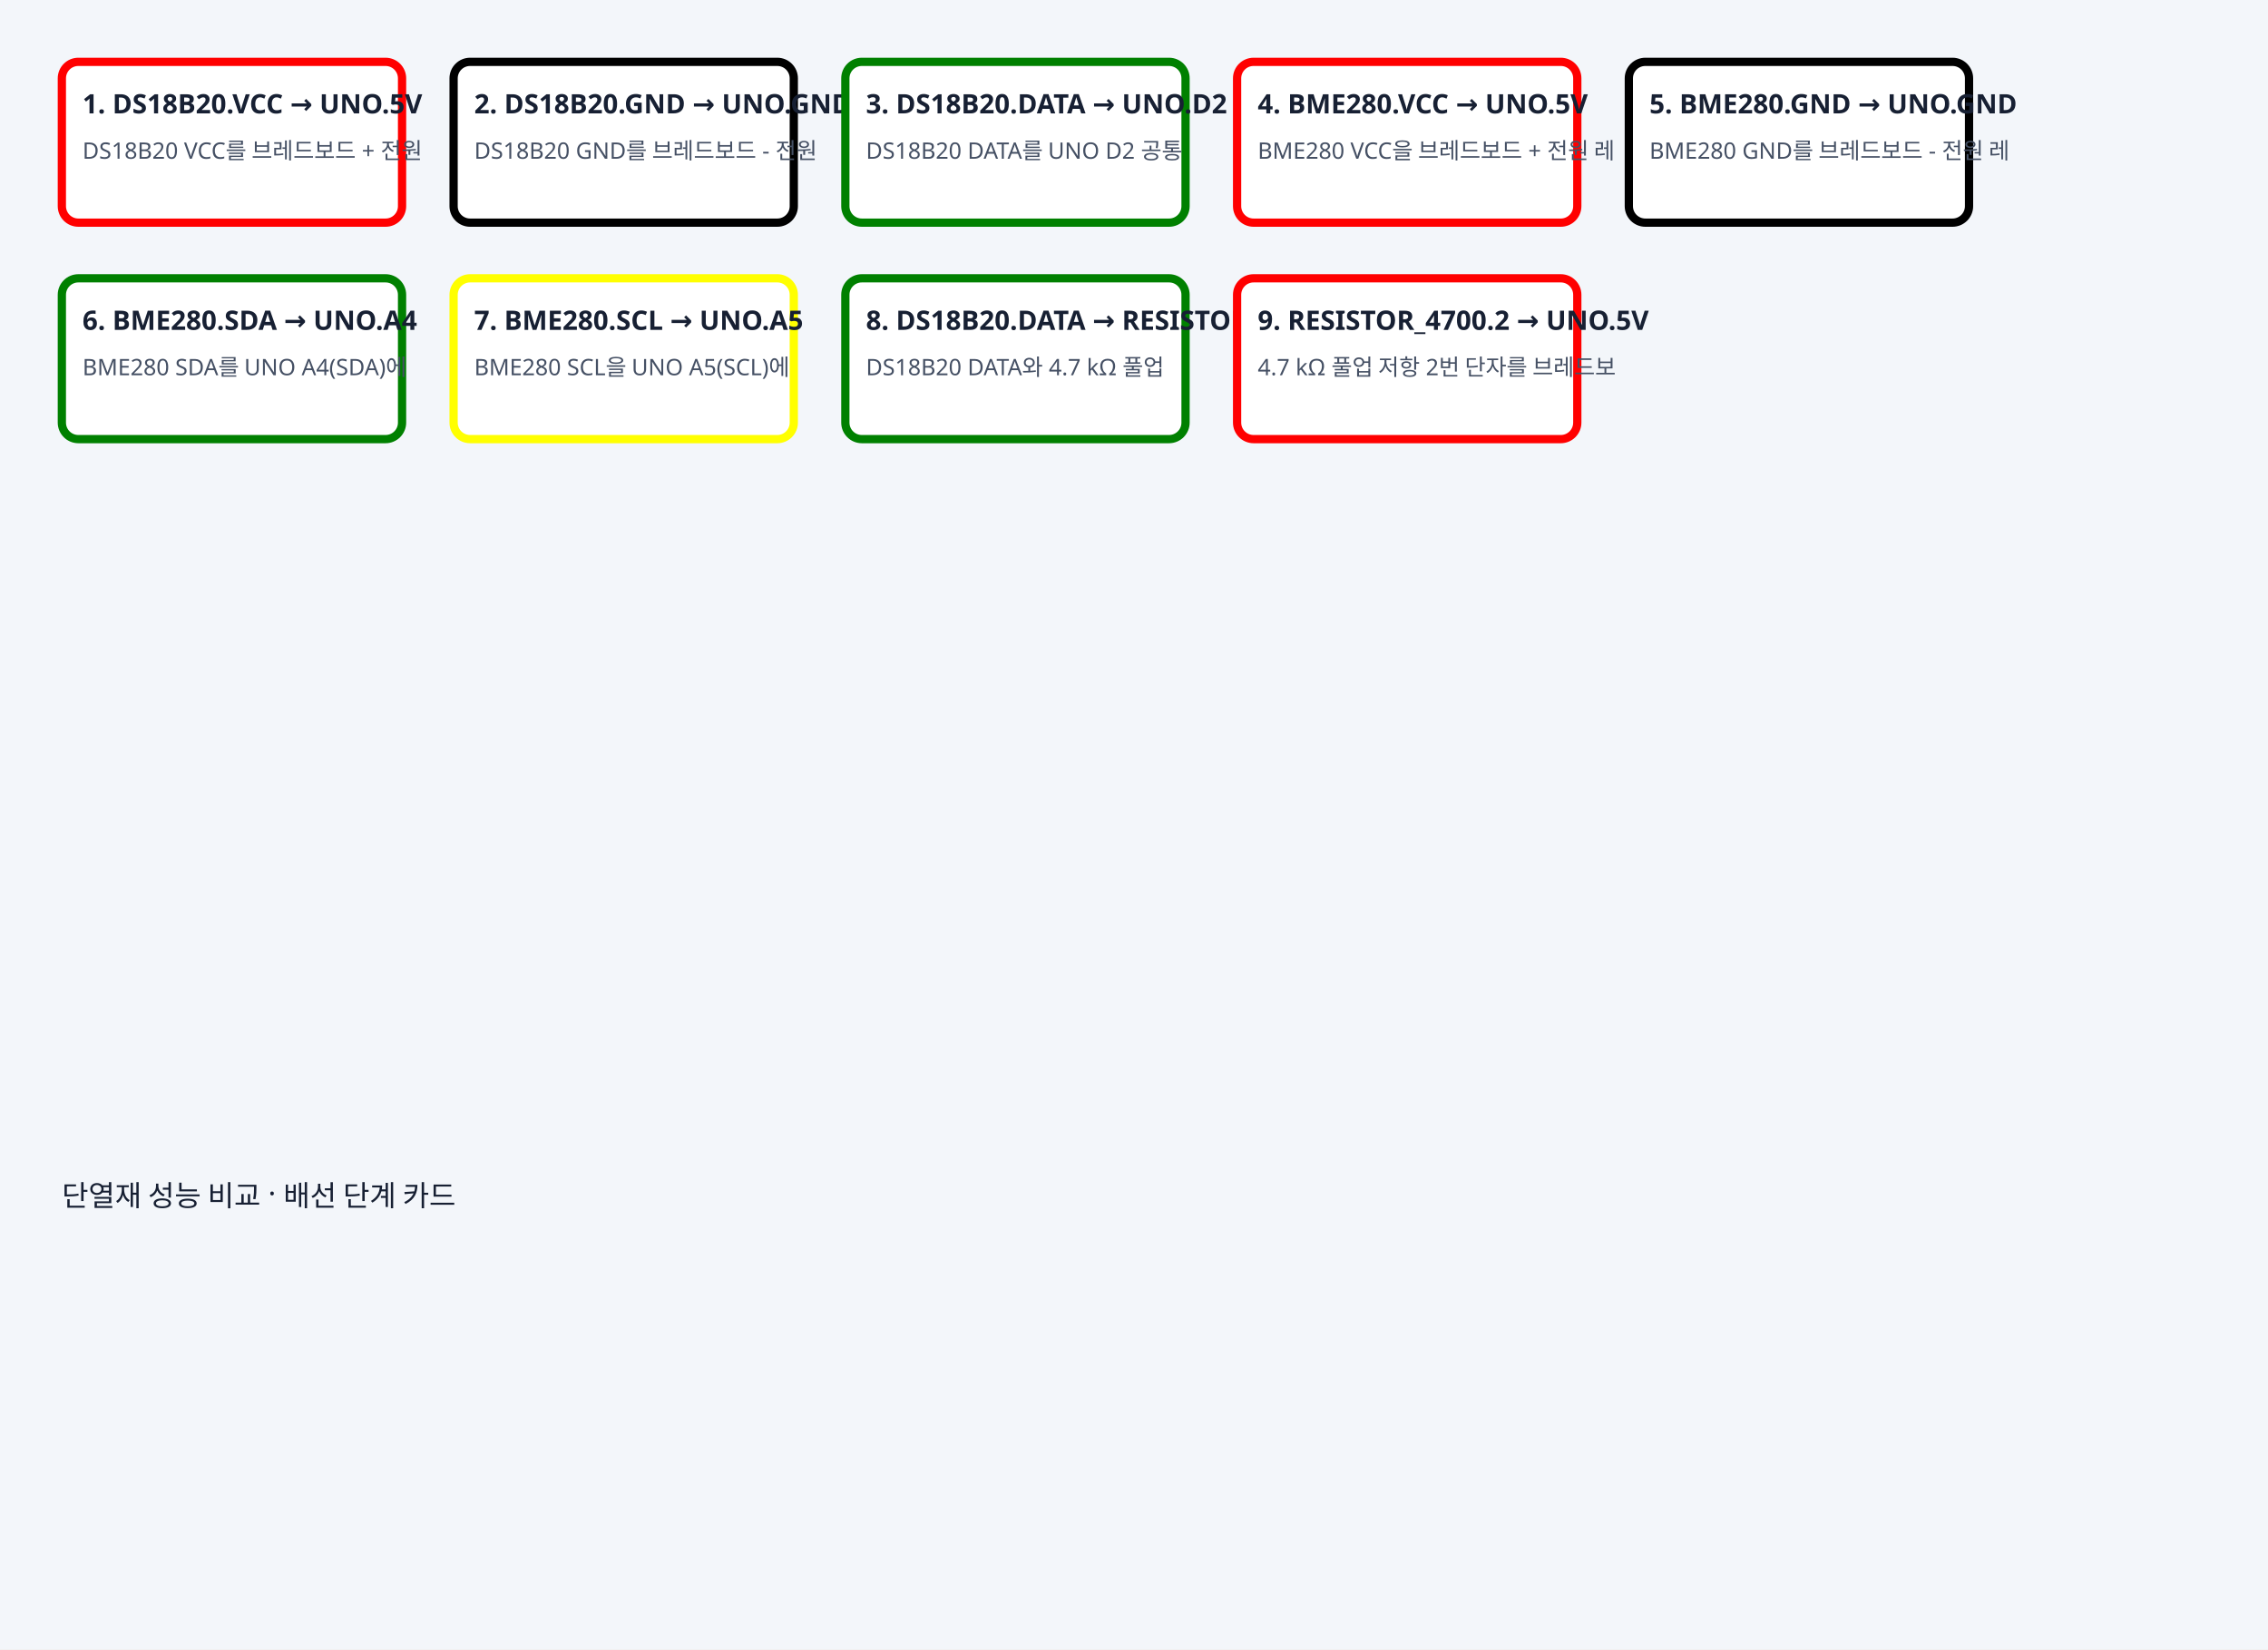
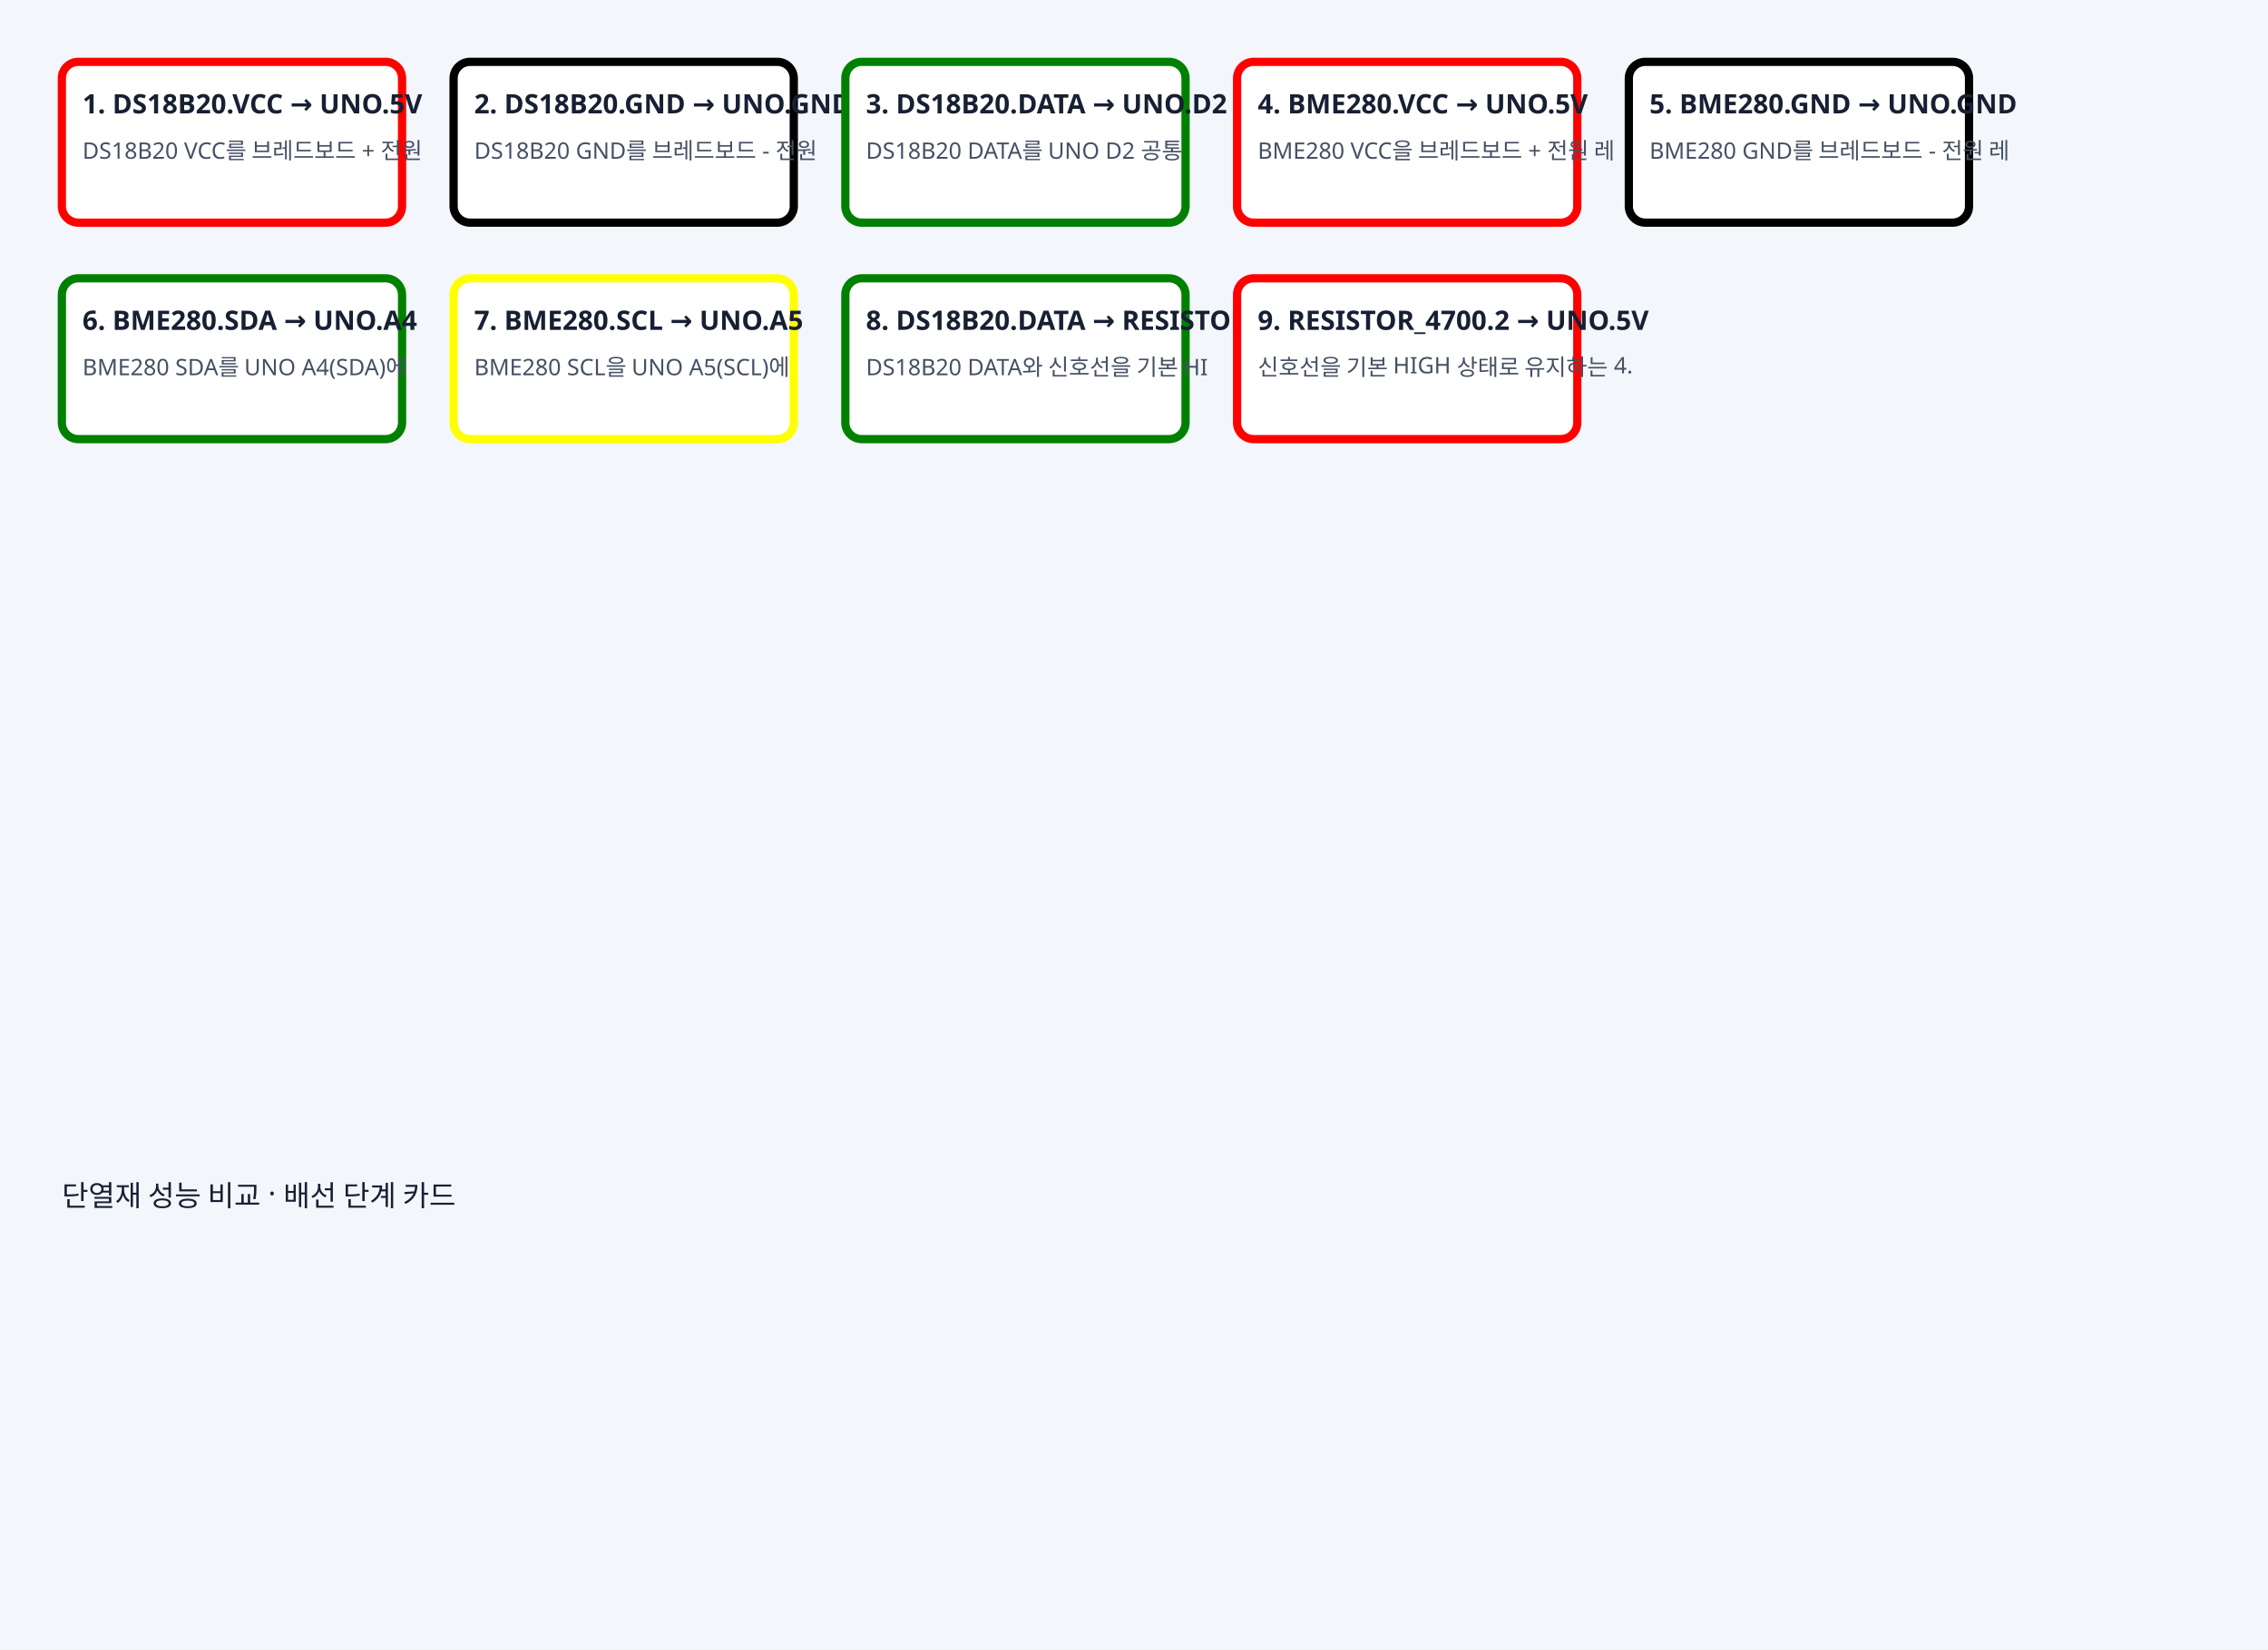
<svg xmlns="http://www.w3.org/2000/svg" width="1100" height="800" viewBox="0 0 1100 800">
  <rect width="100%" height="100%" fill="#f3f6fa" />
  <text x="30" y="585" font-family="sans-serif" font-size="14" fill="#172033">단열재 성능 비교 · 배선 단계 카드</text>
  <g>
    <rect x="30" y="30" width="165" height="78" rx="8" fill="#ffffff" stroke="red" stroke-width="4" />
    <text x="40" y="55" font-family="sans-serif" font-size="13" font-weight="700" fill="#172033">1. DS18B20.VCC → UNO.5V</text>
    <text x="40" y="77" font-family="sans-serif" font-size="11" fill="#455064">DS18B20 VCC를 브레드보드 + 전원 </text>
  </g>
  <g>
    <rect x="220" y="30" width="165" height="78" rx="8" fill="#ffffff" stroke="black" stroke-width="4" />
    <text x="230" y="55" font-family="sans-serif" font-size="13" font-weight="700" fill="#172033">2. DS18B20.GND → UNO.GND</text>
    <text x="230" y="77" font-family="sans-serif" font-size="11" fill="#455064">DS18B20 GND를 브레드보드 - 전원 </text>
  </g>
  <g>
    <rect x="410" y="30" width="165" height="78" rx="8" fill="#ffffff" stroke="green" stroke-width="4" />
    <text x="420" y="55" font-family="sans-serif" font-size="13" font-weight="700" fill="#172033">3. DS18B20.DATA → UNO.D2</text>
    <text x="420" y="77" font-family="sans-serif" font-size="11" fill="#455064">DS18B20 DATA를 UNO D2 공통 </text>
  </g>
  <g>
    <rect x="600" y="30" width="165" height="78" rx="8" fill="#ffffff" stroke="red" stroke-width="4" />
    <text x="610" y="55" font-family="sans-serif" font-size="13" font-weight="700" fill="#172033">4. BME280.VCC → UNO.5V</text>
    <text x="610" y="77" font-family="sans-serif" font-size="11" fill="#455064">BME280 VCC을 브레드보드 + 전원 레</text>
  </g>
  <g>
    <rect x="790" y="30" width="165" height="78" rx="8" fill="#ffffff" stroke="black" stroke-width="4" />
    <text x="800" y="55" font-family="sans-serif" font-size="13" font-weight="700" fill="#172033">5. BME280.GND → UNO.GND</text>
    <text x="800" y="77" font-family="sans-serif" font-size="11" fill="#455064">BME280 GND를 브레드보드 - 전원 레</text>
  </g>
  <g>
    <rect x="30" y="135" width="165" height="78" rx="8" fill="#ffffff" stroke="green" stroke-width="4" />
    <text x="40" y="160" font-family="sans-serif" font-size="13" font-weight="700" fill="#172033">6. BME280.SDA → UNO.A4</text>
    <text x="40" y="182" font-family="sans-serif" font-size="11" fill="#455064">BME280 SDA를 UNO A4(SDA)에</text>
  </g>
  <g>
    <rect x="220" y="135" width="165" height="78" rx="8" fill="#ffffff" stroke="yellow" stroke-width="4" />
    <text x="230" y="160" font-family="sans-serif" font-size="13" font-weight="700" fill="#172033">7. BME280.SCL → UNO.A5</text>
    <text x="230" y="182" font-family="sans-serif" font-size="11" fill="#455064">BME280 SCL을 UNO A5(SCL)에</text>
  </g>
  <g>
    <rect x="410" y="135" width="165" height="78" rx="8" fill="#ffffff" stroke="green" stroke-width="4" />
    <text x="420" y="160" font-family="sans-serif" font-size="13" font-weight="700" fill="#172033">8. DS18B20.DATA → RESISTOR_4700.1</text>
-     <text x="420" y="182" font-family="sans-serif" font-size="11" fill="#455064">DS18B20 DATA와 4.7 kΩ 풀업 </text>
+     <text x="420" y="182" font-family="sans-serif" font-size="11" fill="#455064">DS18B20 DATA와 신호선을 기본 HI</text>
  </g>
  <g>
    <rect x="600" y="135" width="165" height="78" rx="8" fill="#ffffff" stroke="red" stroke-width="4" />
    <text x="610" y="160" font-family="sans-serif" font-size="13" font-weight="700" fill="#172033">9. RESISTOR_4700.2 → UNO.5V</text>
-     <text x="610" y="182" font-family="sans-serif" font-size="11" fill="#455064">4.7 kΩ 풀업 저항 2번 단자를 브레드보</text>
+     <text x="610" y="182" font-family="sans-serif" font-size="11" fill="#455064">신호선을 기본 HIGH 상태로 유지하는 4.</text>
  </g>
</svg>
